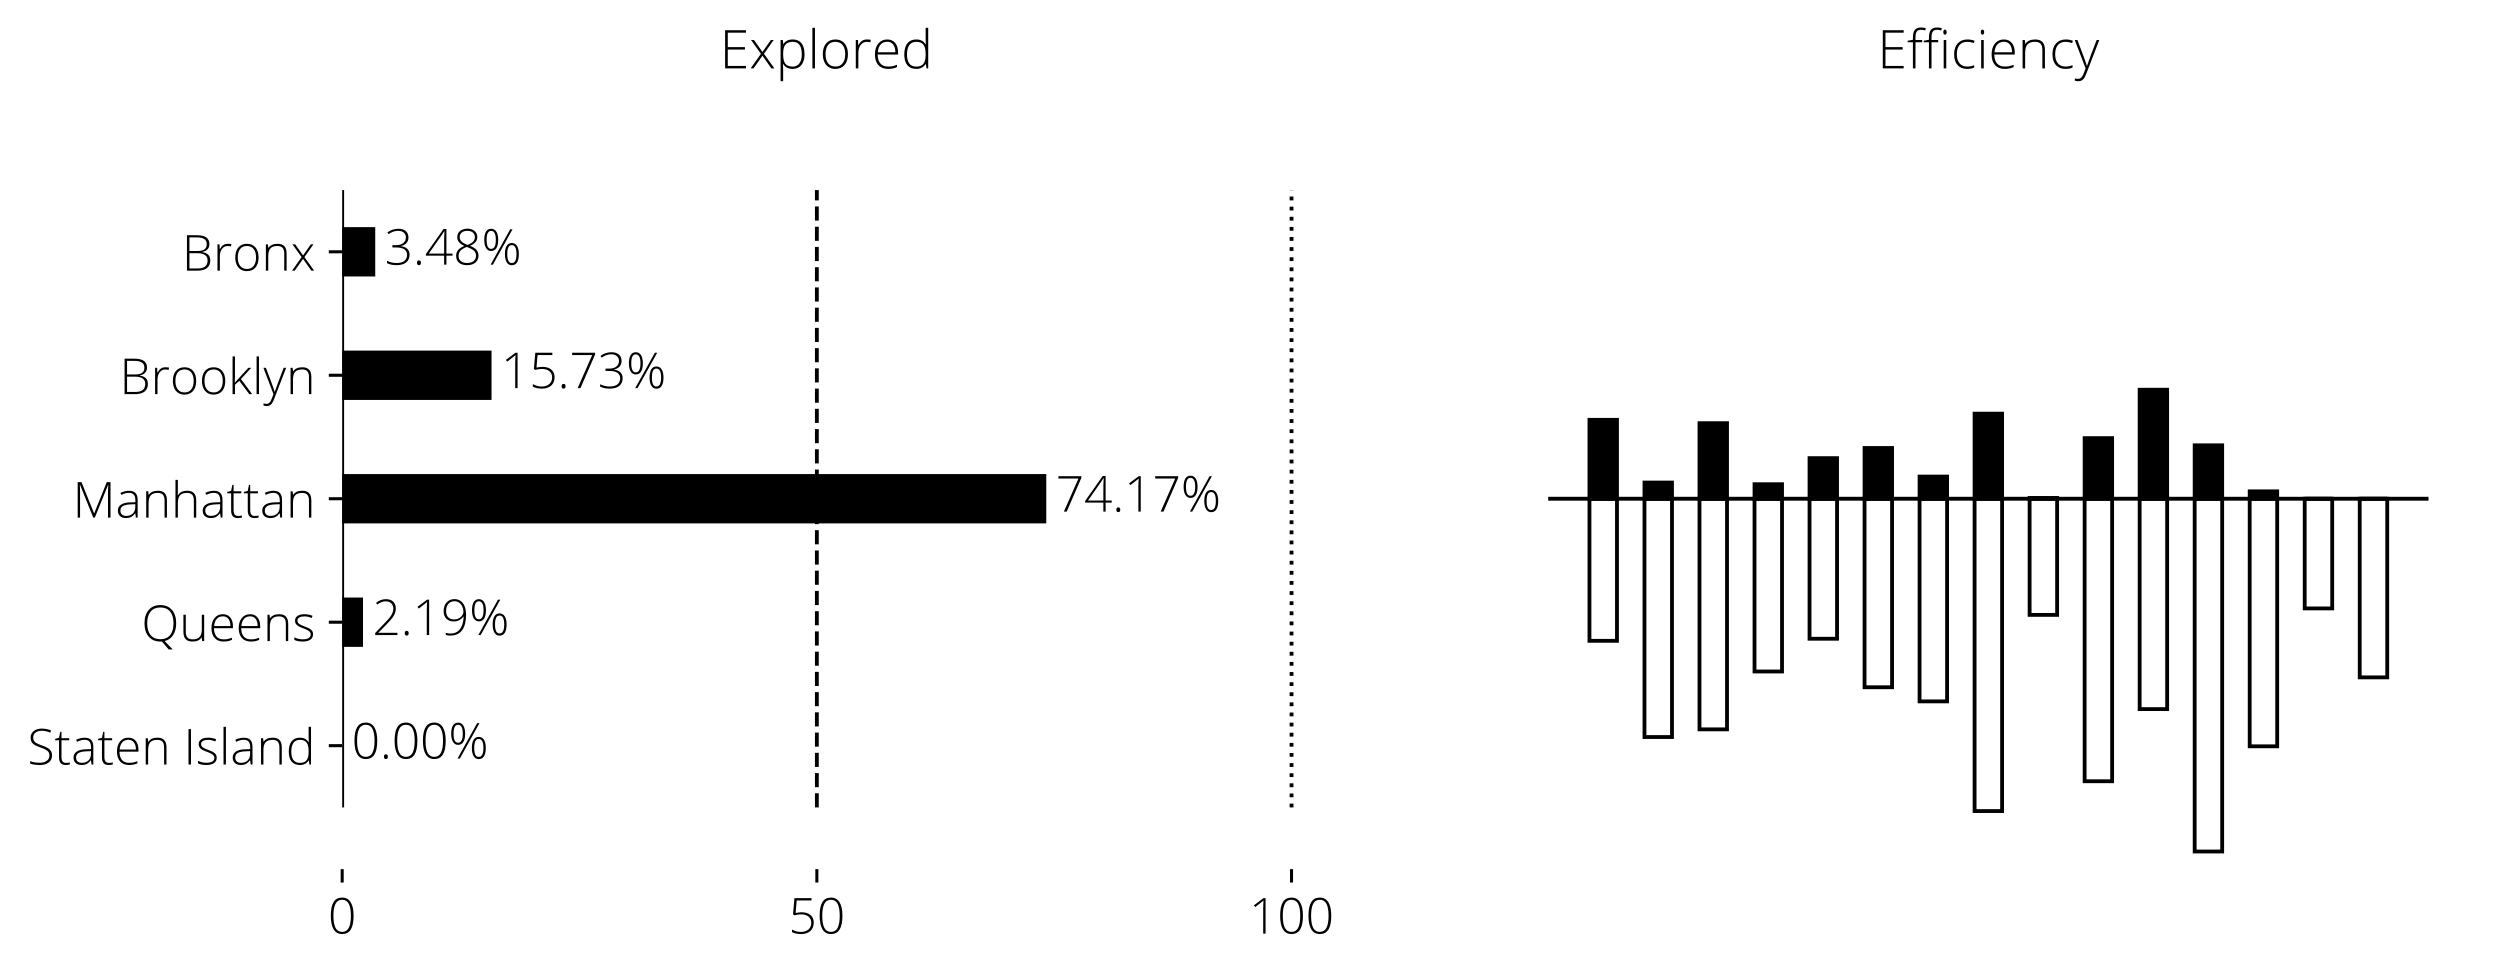
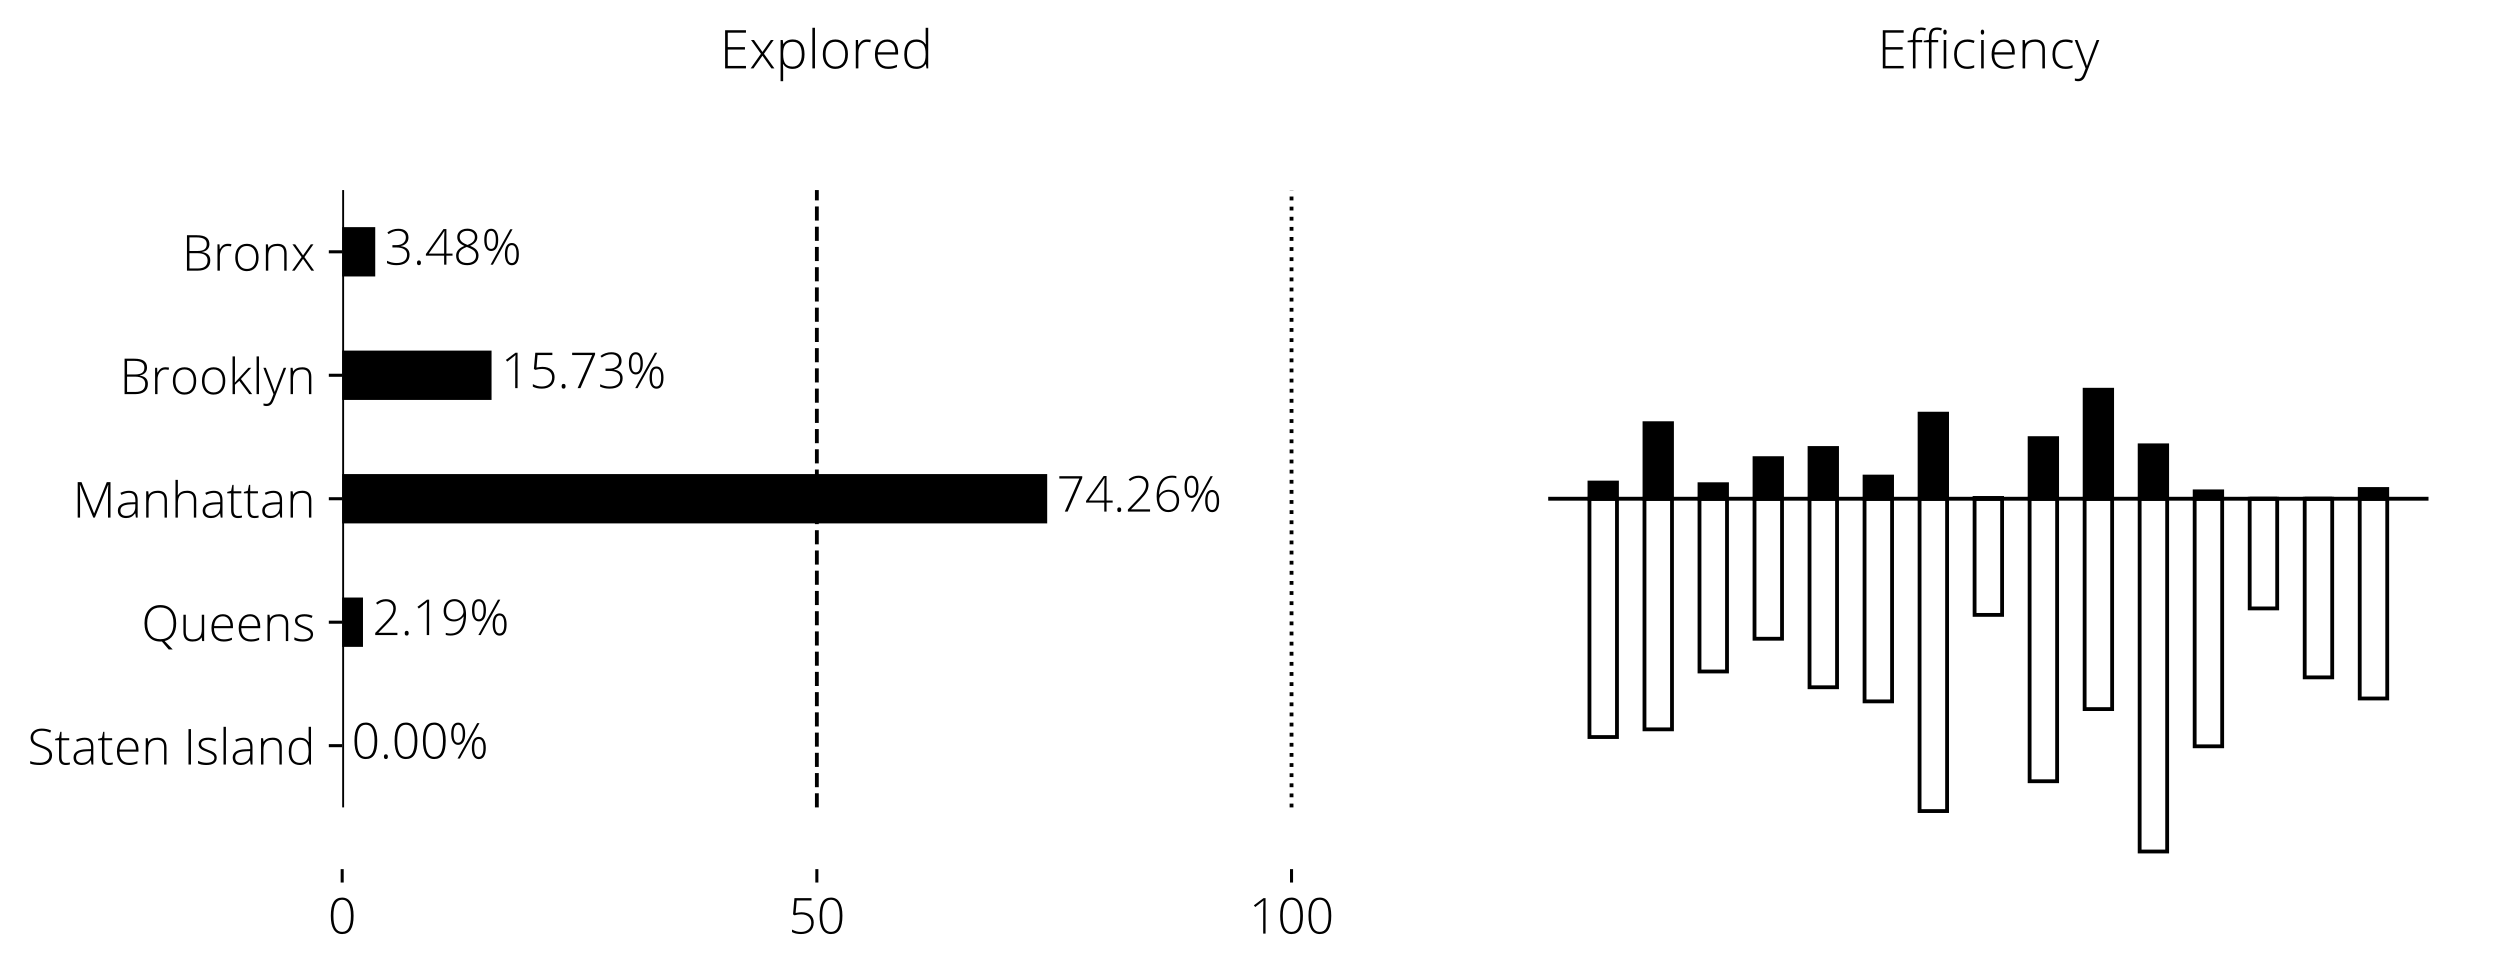
<svg xmlns="http://www.w3.org/2000/svg" xmlns:xlink="http://www.w3.org/1999/xlink" width="654.828pt" height="254.856pt" viewBox="0 0 654.828 254.856" version="1.1">
  <defs>
    <style type="text/css">*{stroke-linejoin: round; stroke-linecap: butt}</style>
  </defs>
  <g id="figure_1">
    <g id="patch_1">
      <path d="M 0 254.856  L 654.828 254.856  L 654.828 0  L 0 0  z " style="fill: #ffffff" />
    </g>
    <g id="axes_1">
      <g id="patch_2">
        <path d="M 89.628 227.654  L 343.265 227.654  L 343.265 33.614  L 89.628 33.614  L 89.628 227.654  z " style="fill: none" />
      </g>
      <g id="patch_3">
-         <path d="M 89.628 201.782  L 89.628 201.782  L 89.628 188.846  L 89.628 188.846  z " clip-path="url(#pedebbcc63a)" />
+         <path d="M 89.628 201.782  L 89.628 201.782  L 89.628 188.846  L 89.628 188.846  z " clip-path="url(#p40ec13b270)" />
      </g>
      <g id="patch_4">
-         <path d="M 89.628 169.442  L 95.077 169.442  L 95.077 156.506  L 89.628 156.506  z " clip-path="url(#pedebbcc63a)" />
+         <path d="M 89.628 169.442  L 95.077 169.442  L 95.077 156.506  L 89.628 156.506  z " clip-path="url(#p40ec13b270)" />
      </g>
      <g id="patch_5">
-         <path d="M 89.628 137.102  L 274.05 137.102  L 274.05 124.166  L 89.628 124.166  z " clip-path="url(#pedebbcc63a)" />
+         <path d="M 89.628 137.102  L 274.292 137.102  L 274.292 124.166  L 89.628 124.166  z " clip-path="url(#p40ec13b270)" />
      </g>
      <g id="patch_6">
-         <path d="M 89.628 104.762  L 128.753 104.762  L 128.753 91.826  L 89.628 91.826  z " clip-path="url(#pedebbcc63a)" />
+         <path d="M 89.628 104.762  L 128.753 104.762  L 128.753 91.826  L 89.628 91.826  z " clip-path="url(#p40ec13b270)" />
      </g>
      <g id="patch_7">
-         <path d="M 89.628 72.422  L 98.287 72.422  L 98.287 59.486  L 89.628 59.486  z " clip-path="url(#pedebbcc63a)" />
+         <path d="M 89.628 72.422  L 98.287 72.422  L 98.287 59.486  L 89.628 59.486  z " clip-path="url(#p40ec13b270)" />
      </g>
      <g id="matplotlib.axis_1">
        <g id="xtick_1">
          <g id="line2d_1">
            <defs>
-               <path id="m2bc63d95ae" d="M 0 0  L 0 3.5  " style="stroke: #000000; stroke-width: 0.8" />
+               <path id="m49f5d6a883" d="M 0 0  L 0 3.5  " style="stroke: #000000; stroke-width: 0.8" />
            </defs>
            <g>
-               <use xlink:href="#m2bc63d95ae" x="89.628" y="227.654" style="stroke: #000000; stroke-width: 0.8" />
+               <use xlink:href="#m49f5d6a883" x="89.628" y="227.654" style="stroke: #000000; stroke-width: 0.8" />
            </g>
          </g>
          <g id="text_1">
            <g transform="translate(85.91836 244.5322)scale(0.13 -0.13)">
              <defs>
                <path id="OpenSans-Light-30" d="M 3297 2297  Q 3297 1094 2930 515  Q 2563 -63 1819 -63  Q 1103 -63 731 532  Q 359 1128 359 2297  Q 359 3491 720 4066  Q 1081 4641 1819 4641  Q 2541 4641 2919 4045  Q 3297 3450 3297 2297  z M 697 2297  Q 697 1234 975 726  Q 1253 219 1819 219  Q 2409 219 2679 744  Q 2950 1269 2950 2297  Q 2950 3309 2679 3834  Q 2409 4359 1819 4359  Q 1228 4359 962 3834  Q 697 3309 697 2297  z " transform="scale(0.015625)" />
              </defs>
              <use xlink:href="#OpenSans-Light-30" />
            </g>
          </g>
        </g>
        <g id="xtick_2">
          <g id="line2d_2">
            <g>
-               <use xlink:href="#m2bc63d95ae" x="213.96" y="227.654" style="stroke: #000000; stroke-width: 0.8" />
+               <use xlink:href="#m49f5d6a883" x="213.96" y="227.654" style="stroke: #000000; stroke-width: 0.8" />
            </g>
          </g>
          <g id="text_2">
            <g transform="translate(206.5398 244.5322)scale(0.13 -0.13)">
              <defs>
                <path id="OpenSans-Light-35" d="M 1678 2747  Q 2409 2747 2829 2394  Q 3250 2041 3250 1422  Q 3250 719 2812 328  Q 2375 -63 1606 -63  Q 1266 -63 959 4  Q 653 72 447 197  L 447 519  Q 784 347 1046 280  Q 1309 213 1606 213  Q 2206 213 2568 530  Q 2931 847 2931 1388  Q 2931 1897 2578 2187  Q 2225 2478 1619 2478  Q 1213 2478 769 2356  L 581 2478  L 763 4569  L 2963 4569  L 2963 4269  L 1056 4269  L 916 2656  Q 1403 2747 1678 2747  z " transform="scale(0.015625)" />
              </defs>
              <use xlink:href="#OpenSans-Light-35" />
              <use xlink:href="#OpenSans-Light-30" x="57.08" />
            </g>
          </g>
        </g>
        <g id="xtick_3">
          <g id="line2d_3">
            <g>
-               <use xlink:href="#m2bc63d95ae" x="338.292" y="227.654" style="stroke: #000000; stroke-width: 0.8" />
+               <use xlink:href="#m49f5d6a883" x="338.292" y="227.654" style="stroke: #000000; stroke-width: 0.8" />
            </g>
          </g>
          <g id="text_3">
            <g transform="translate(327.1613 244.5322)scale(0.13 -0.13)">
              <defs>
                <path id="OpenSans-Light-31" d="M 2131 0  L 1825 0  L 1825 3328  Q 1825 3781 1863 4269  Q 1816 4222 1766 4178  Q 1716 4134 800 3419  L 622 3641  L 1863 4569  L 2131 4569  L 2131 0  z " transform="scale(0.015625)" />
              </defs>
              <use xlink:href="#OpenSans-Light-31" />
              <use xlink:href="#OpenSans-Light-30" x="57.08" />
              <use xlink:href="#OpenSans-Light-30" x="114.16" />
            </g>
          </g>
        </g>
      </g>
      <g id="matplotlib.axis_2">
        <g id="ytick_1">
          <g id="line2d_4">
            <defs>
-               <path id="m2b17c28dc4" d="M 0 0  L -3.5 0  " style="stroke: #000000; stroke-width: 0.8" />
+               <path id="mff1f8f8cc2" d="M 0 0  L -3.5 0  " style="stroke: #000000; stroke-width: 0.8" />
            </defs>
            <g>
-               <use xlink:href="#m2b17c28dc4" x="89.628" y="195.314" style="stroke: #000000; stroke-width: 0.8" />
+               <use xlink:href="#mff1f8f8cc2" x="89.628" y="195.314" style="stroke: #000000; stroke-width: 0.8" />
            </g>
          </g>
          <g id="text_4">
            <g transform="translate(7.2 200.2532)scale(0.13 -0.13)">
              <defs>
                <path id="OpenSans-Light-53" d="M 3169 1178  Q 3169 606 2748 271  Q 2328 -63 1631 -63  Q 794 -63 347 122  L 347 441  Q 841 231 1606 231  Q 2169 231 2498 489  Q 2828 747 2828 1166  Q 2828 1425 2718 1595  Q 2609 1766 2362 1906  Q 2116 2047 1638 2209  Q 938 2450 670 2729  Q 403 3009 403 3475  Q 403 3988 804 4311  Q 1206 4634 1838 4634  Q 2481 4634 3047 4391  L 2931 4116  Q 2363 4353 1844 4353  Q 1338 4353 1038 4118  Q 738 3884 738 3481  Q 738 3228 830 3065  Q 922 2903 1131 2773  Q 1341 2644 1850 2463  Q 2384 2278 2653 2104  Q 2922 1931 3045 1711  Q 3169 1491 3169 1178  z " transform="scale(0.015625)" />
                <path id="OpenSans-Light-74" d="M 1466 213  Q 1759 213 1978 263  L 1978 13  Q 1753 -63 1459 -63  Q 1009 -63 795 178  Q 581 419 581 934  L 581 3128  L 78 3128  L 78 3309  L 581 3450  L 738 4219  L 897 4219  L 897 3397  L 1894 3397  L 1894 3128  L 897 3128  L 897 978  Q 897 588 1034 400  Q 1172 213 1466 213  z " transform="scale(0.015625)" />
                <path id="OpenSans-Light-61" d="M 2631 0  L 2553 538  L 2528 538  Q 2272 209 2001 73  Q 1731 -63 1363 -63  Q 863 -63 584 193  Q 306 450 306 903  Q 306 1400 720 1675  Q 1134 1950 1919 1966  L 2566 1984  L 2566 2209  Q 2566 2694 2369 2941  Q 2172 3188 1734 3188  Q 1263 3188 756 2925  L 641 3194  Q 1200 3456 1747 3456  Q 2306 3456 2582 3165  Q 2859 2875 2859 2259  L 2859 0  L 2631 0  z M 1381 219  Q 1925 219 2239 530  Q 2553 841 2553 1394  L 2553 1728  L 1959 1703  Q 1244 1669 939 1480  Q 634 1291 634 891  Q 634 572 829 395  Q 1025 219 1381 219  z " transform="scale(0.015625)" />
                <path id="OpenSans-Light-65" d="M 1941 -63  Q 1200 -63 786 393  Q 372 850 372 1672  Q 372 2484 772 2973  Q 1172 3463 1850 3463  Q 2450 3463 2797 3044  Q 3144 2625 3144 1906  L 3144 1656  L 697 1656  Q 703 956 1023 587  Q 1344 219 1941 219  Q 2231 219 2451 259  Q 2672 300 3009 434  L 3009 153  Q 2722 28 2478 -17  Q 2234 -63 1941 -63  z M 1850 3188  Q 1359 3188 1062 2864  Q 766 2541 716 1931  L 2816 1931  Q 2816 2522 2559 2855  Q 2303 3188 1850 3188  z " transform="scale(0.015625)" />
                <path id="OpenSans-Light-6e" d="M 2938 0  L 2938 2203  Q 2938 2716 2722 2948  Q 2506 3181 2053 3181  Q 1444 3181 1161 2873  Q 878 2566 878 1875  L 878 0  L 569 0  L 569 3397  L 831 3397  L 891 2931  L 909 2931  Q 1241 3463 2088 3463  Q 3244 3463 3244 2222  L 3244 0  L 2938 0  z " transform="scale(0.015625)" />
                <path id="OpenSans-Light-20" transform="scale(0.015625)" />
                <path id="OpenSans-Light-49" d="M 647 0  L 647 4569  L 966 4569  L 966 0  L 647 0  z " transform="scale(0.015625)" />
                <path id="OpenSans-Light-73" d="M 2675 884  Q 2675 428 2328 182  Q 1981 -63 1344 -63  Q 663 -63 263 147  L 263 481  Q 775 225 1344 225  Q 1847 225 2108 392  Q 2369 559 2369 838  Q 2369 1094 2161 1269  Q 1953 1444 1478 1613  Q 969 1797 762 1930  Q 556 2063 451 2230  Q 347 2397 347 2638  Q 347 3019 667 3241  Q 988 3463 1563 3463  Q 2113 3463 2606 3256  L 2491 2975  Q 1991 3181 1563 3181  Q 1147 3181 903 3043  Q 659 2906 659 2663  Q 659 2397 848 2237  Q 1038 2078 1588 1881  Q 2047 1716 2256 1583  Q 2466 1450 2570 1281  Q 2675 1113 2675 884  z " transform="scale(0.015625)" />
                <path id="OpenSans-Light-6c" d="M 878 0  L 569 0  L 569 4863  L 878 4863  L 878 0  z " transform="scale(0.015625)" />
                <path id="OpenSans-Light-64" d="M 1813 3463  Q 2181 3463 2450 3328  Q 2719 3194 2931 2869  L 2950 2869  Q 2931 3263 2931 3641  L 2931 4863  L 3238 4863  L 3238 0  L 3034 0  L 2956 519  L 2931 519  Q 2544 -63 1819 -63  Q 1116 -63 744 375  Q 372 813 372 1650  Q 372 2531 740 2997  Q 1109 3463 1813 3463  z M 1813 3181  Q 1256 3181 976 2790  Q 697 2400 697 1656  Q 697 213 1819 213  Q 2394 213 2662 547  Q 2931 881 2931 1650  L 2931 1703  Q 2931 2491 2667 2836  Q 2403 3181 1813 3181  z " transform="scale(0.015625)" />
              </defs>
              <use xlink:href="#OpenSans-Light-53" />
              <use xlink:href="#OpenSans-Light-74" x="54.492" />
              <use xlink:href="#OpenSans-Light-61" x="87.988" />
              <use xlink:href="#OpenSans-Light-74" x="140.967" />
              <use xlink:href="#OpenSans-Light-65" x="174.463" />
              <use xlink:href="#OpenSans-Light-6e" x="229.346" />
              <use xlink:href="#OpenSans-Light-20" x="288.33" />
              <use xlink:href="#OpenSans-Light-49" x="314.307" />
              <use xlink:href="#OpenSans-Light-73" x="339.502" />
              <use xlink:href="#OpenSans-Light-6c" x="386.084" />
              <use xlink:href="#OpenSans-Light-61" x="408.691" />
              <use xlink:href="#OpenSans-Light-6e" x="461.67" />
              <use xlink:href="#OpenSans-Light-64" x="520.654" />
            </g>
          </g>
        </g>
        <g id="ytick_2">
          <g id="line2d_5">
            <g>
-               <use xlink:href="#m2b17c28dc4" x="89.628" y="162.974" style="stroke: #000000; stroke-width: 0.8" />
+               <use xlink:href="#mff1f8f8cc2" x="89.628" y="162.974" style="stroke: #000000; stroke-width: 0.8" />
            </g>
          </g>
          <g id="text_5">
            <g transform="translate(37.03094 167.9132)scale(0.13 -0.13)">
              <defs>
                <path id="OpenSans-Light-51" d="M 4488 2291  Q 4488 1372 4094 770  Q 3700 169 3003 0  L 4044 -1088  L 3525 -1088  L 2644 -56  L 2541 -63  L 2444 -63  Q 1491 -63 947 570  Q 403 1203 403 2297  Q 403 3388 951 4014  Q 1500 4641 2450 4641  Q 3406 4641 3947 4011  Q 4488 3381 4488 2291  z M 750 2291  Q 750 1309 1187 773  Q 1625 238 2444 238  Q 3269 238 3705 769  Q 4141 1300 4141 2291  Q 4141 3278 3705 3804  Q 3269 4331 2450 4331  Q 1634 4331 1192 3800  Q 750 3269 750 2291  z " transform="scale(0.015625)" />
                <path id="OpenSans-Light-75" d="M 838 3397  L 838 1197  Q 838 684 1053 451  Q 1269 219 1722 219  Q 2328 219 2614 525  Q 2900 831 2900 1522  L 2900 3397  L 3206 3397  L 3206 0  L 2944 0  L 2888 469  L 2869 469  Q 2538 -63 1691 -63  Q 531 -63 531 1178  L 531 3397  L 838 3397  z " transform="scale(0.015625)" />
              </defs>
              <use xlink:href="#OpenSans-Light-51" />
              <use xlink:href="#OpenSans-Light-75" x="76.416" />
              <use xlink:href="#OpenSans-Light-65" x="135.4" />
              <use xlink:href="#OpenSans-Light-65" x="190.283" />
              <use xlink:href="#OpenSans-Light-6e" x="245.166" />
              <use xlink:href="#OpenSans-Light-73" x="304.15" />
            </g>
          </g>
        </g>
        <g id="ytick_3">
          <g id="line2d_6">
            <g>
-               <use xlink:href="#m2b17c28dc4" x="89.628" y="130.634" style="stroke: #000000; stroke-width: 0.8" />
+               <use xlink:href="#mff1f8f8cc2" x="89.628" y="130.634" style="stroke: #000000; stroke-width: 0.8" />
            </g>
          </g>
          <g id="text_6">
            <g transform="translate(19.03406 135.5732)scale(0.13 -0.13)">
              <defs>
                <path id="OpenSans-Light-4d" d="M 2656 0  L 953 4219  L 928 4219  Q 953 3831 953 3425  L 953 0  L 647 0  L 647 4569  L 1141 4569  L 2759 550  L 2778 550  L 4397 4569  L 4878 4569  L 4878 0  L 4556 0  L 4556 3463  Q 4556 3825 4594 4213  L 4569 4213  L 2859 0  L 2656 0  z " transform="scale(0.015625)" />
                <path id="OpenSans-Light-68" d="M 2938 0  L 2938 2203  Q 2938 2716 2722 2948  Q 2506 3181 2053 3181  Q 1444 3181 1161 2873  Q 878 2566 878 1875  L 878 0  L 569 0  L 569 4863  L 878 4863  L 878 3316  L 863 2881  L 884 2881  Q 1075 3188 1365 3325  Q 1656 3463 2088 3463  Q 3244 3463 3244 2222  L 3244 0  L 2938 0  z " transform="scale(0.015625)" />
              </defs>
              <use xlink:href="#OpenSans-Light-4d" />
              <use xlink:href="#OpenSans-Light-61" x="86.279" />
              <use xlink:href="#OpenSans-Light-6e" x="139.258" />
              <use xlink:href="#OpenSans-Light-68" x="198.242" />
              <use xlink:href="#OpenSans-Light-61" x="257.227" />
              <use xlink:href="#OpenSans-Light-74" x="310.205" />
              <use xlink:href="#OpenSans-Light-74" x="343.701" />
              <use xlink:href="#OpenSans-Light-61" x="377.197" />
              <use xlink:href="#OpenSans-Light-6e" x="430.176" />
            </g>
          </g>
        </g>
        <g id="ytick_4">
          <g id="line2d_7">
            <g>
-               <use xlink:href="#m2b17c28dc4" x="89.628" y="98.294" style="stroke: #000000; stroke-width: 0.8" />
+               <use xlink:href="#mff1f8f8cc2" x="89.628" y="98.294" style="stroke: #000000; stroke-width: 0.8" />
            </g>
          </g>
          <g id="text_7">
            <g transform="translate(31.31703 103.2332)scale(0.13 -0.13)">
              <defs>
                <path id="OpenSans-Light-42" d="M 647 4569  L 1900 4569  Q 2747 4569 3144 4281  Q 3541 3994 3541 3413  Q 3541 3016 3298 2752  Q 3056 2488 2591 2413  L 2591 2394  Q 3138 2313 3395 2048  Q 3653 1784 3653 1313  Q 3653 681 3234 340  Q 2816 0 2047 0  L 647 0  L 647 4569  z M 966 2534  L 1972 2534  Q 2616 2534 2908 2748  Q 3200 2963 3200 3419  Q 3200 3875 2870 4081  Q 2541 4288 1888 4288  L 966 4288  L 966 2534  z M 966 2253  L 966 281  L 2041 281  Q 3309 281 3309 1313  Q 3309 2253 1972 2253  L 966 2253  z " transform="scale(0.015625)" />
                <path id="OpenSans-Light-72" d="M 1906 3463  Q 2122 3463 2369 3419  L 2309 3122  Q 2097 3175 1869 3175  Q 1434 3175 1156 2806  Q 878 2438 878 1875  L 878 0  L 569 0  L 569 3397  L 831 3397  L 863 2784  L 884 2784  Q 1094 3159 1331 3311  Q 1569 3463 1906 3463  z " transform="scale(0.015625)" />
                <path id="OpenSans-Light-6f" d="M 3378 1703  Q 3378 872 2975 404  Q 2572 -63 1863 -63  Q 1416 -63 1075 153  Q 734 369 553 772  Q 372 1175 372 1703  Q 372 2534 775 2998  Q 1178 3463 1881 3463  Q 2581 3463 2979 2992  Q 3378 2522 3378 1703  z M 697 1703  Q 697 1003 1005 611  Q 1313 219 1875 219  Q 2438 219 2745 611  Q 3053 1003 3053 1703  Q 3053 2406 2742 2793  Q 2431 3181 1869 3181  Q 1306 3181 1001 2795  Q 697 2409 697 1703  z " transform="scale(0.015625)" />
                <path id="OpenSans-Light-6b" d="M 872 1491  L 2606 3397  L 2981 3397  L 1644 1947  L 3097 0  L 2725 0  L 1434 1716  L 878 1209  L 878 0  L 569 0  L 569 4863  L 878 4863  L 878 2425  L 856 1491  L 872 1491  z " transform="scale(0.015625)" />
                <path id="OpenSans-Light-79" d="M 0 3397  L 319 3397  L 1038 1491  Q 1366 613 1453 306  L 1472 306  Q 1603 709 1900 1509  L 2619 3397  L 2938 3397  L 1416 -550  Q 1231 -1031 1106 -1200  Q 981 -1369 814 -1453  Q 647 -1538 409 -1538  Q 231 -1538 13 -1472  L 13 -1203  Q 194 -1253 403 -1253  Q 563 -1253 684 -1178  Q 806 -1103 904 -945  Q 1003 -788 1133 -445  Q 1263 -103 1300 0  L 0 3397  z " transform="scale(0.015625)" />
              </defs>
              <use xlink:href="#OpenSans-Light-42" />
              <use xlink:href="#OpenSans-Light-72" x="62.695" />
              <use xlink:href="#OpenSans-Light-6f" x="101.611" />
              <use xlink:href="#OpenSans-Light-6f" x="160.205" />
              <use xlink:href="#OpenSans-Light-6b" x="218.799" />
              <use xlink:href="#OpenSans-Light-6c" x="267.188" />
              <use xlink:href="#OpenSans-Light-79" x="289.795" />
              <use xlink:href="#OpenSans-Light-6e" x="335.693" />
            </g>
          </g>
        </g>
        <g id="ytick_5">
          <g id="line2d_8">
            <g>
-               <use xlink:href="#m2b17c28dc4" x="89.628" y="65.954" style="stroke: #000000; stroke-width: 0.8" />
+               <use xlink:href="#mff1f8f8cc2" x="89.628" y="65.954" style="stroke: #000000; stroke-width: 0.8" />
            </g>
          </g>
          <g id="text_8">
            <g transform="translate(47.65641 70.89317)scale(0.13 -0.13)">
              <defs>
                <path id="OpenSans-Light-78" d="M 1403 1747  L 219 3397  L 575 3397  L 1588 1966  L 2591 3397  L 2931 3397  L 1766 1747  L 3016 0  L 2656 0  L 1588 1516  L 513 0  L 172 0  L 1403 1747  z " transform="scale(0.015625)" />
              </defs>
              <use xlink:href="#OpenSans-Light-42" />
              <use xlink:href="#OpenSans-Light-72" x="62.695" />
              <use xlink:href="#OpenSans-Light-6f" x="101.611" />
              <use xlink:href="#OpenSans-Light-6e" x="160.205" />
              <use xlink:href="#OpenSans-Light-78" x="219.189" />
            </g>
          </g>
        </g>
      </g>
      <g id="LineCollection_1">
-         <path d="M 89.628 211.484  L 89.628 49.784  " clip-path="url(#pedebbcc63a)" style="fill: none; stroke: #000000" />
+         <path d="M 89.628 211.484  L 89.628 49.784  " clip-path="url(#p40ec13b270)" style="fill: none; stroke: #000000" />
      </g>
      <g id="LineCollection_2">
-         <path d="M 213.96 211.484  L 213.96 49.784  " clip-path="url(#pedebbcc63a)" style="fill: none; stroke-dasharray: 3.7,1.6; stroke-dashoffset: 0; stroke: #000000" />
+         <path d="M 213.96 211.484  L 213.96 49.784  " clip-path="url(#p40ec13b270)" style="fill: none; stroke-dasharray: 3.7,1.6; stroke-dashoffset: 0; stroke: #000000" />
      </g>
      <g id="LineCollection_3">
-         <path d="M 338.292 211.484  L 338.292 49.784  " clip-path="url(#pedebbcc63a)" style="fill: none; stroke-dasharray: 1,1.65; stroke-dashoffset: 0; stroke: #000000" />
+         <path d="M 338.292 211.484  L 338.292 49.784  " clip-path="url(#p40ec13b270)" style="fill: none; stroke-dasharray: 1,1.65; stroke-dashoffset: 0; stroke: #000000" />
      </g>
      <g id="text_9">
        <g transform="translate(92.11507 198.6911)scale(0.13 -0.13)">
          <defs>
            <path id="OpenSans-Light-2e" d="M 506 244  Q 506 550 756 550  Q 1013 550 1013 244  Q 1013 -63 756 -63  Q 506 -63 506 244  z " transform="scale(0.015625)" />
            <path id="OpenSans-Light-25" d="M 659 3206  Q 659 2625 800 2333  Q 941 2041 1241 2041  Q 1844 2041 1844 3206  Q 1844 3781 1689 4070  Q 1534 4359 1241 4359  Q 941 4359 800 4070  Q 659 3781 659 3206  z M 2150 3206  Q 2150 2500 1915 2133  Q 1681 1766 1241 1766  Q 825 1766 589 2142  Q 353 2519 353 3206  Q 353 3903 578 4268  Q 803 4634 1241 4634  Q 1675 4634 1912 4257  Q 2150 3881 2150 3206  z M 3322 1369  Q 3322 791 3462 502  Q 3603 213 3903 213  Q 4506 213 4506 1369  Q 4506 2522 3903 2522  Q 3603 2522 3462 2236  Q 3322 1950 3322 1369  z M 4813 1369  Q 4813 663 4581 295  Q 4350 -72 3909 -72  Q 3484 -72 3250 308  Q 3016 688 3016 1369  Q 3016 2072 3245 2434  Q 3475 2797 3909 2797  Q 4338 2797 4575 2422  Q 4813 2047 4813 1369  z M 4000 4569  L 1466 0  L 1166 0  L 3700 4569  L 4000 4569  z " transform="scale(0.015625)" />
          </defs>
          <use xlink:href="#OpenSans-Light-30" />
          <use xlink:href="#OpenSans-Light-2e" x="57.08" />
          <use xlink:href="#OpenSans-Light-30" x="80.859" />
          <use xlink:href="#OpenSans-Light-30" x="137.939" />
          <use xlink:href="#OpenSans-Light-25" x="195.02" />
        </g>
      </g>
      <g id="text_10">
        <g transform="translate(97.5641 166.3511)scale(0.13 -0.13)">
          <defs>
            <path id="OpenSans-Light-32" d="M 3213 0  L 353 0  L 353 275  L 1569 1544  Q 2081 2075 2287 2356  Q 2494 2638 2591 2894  Q 2688 3150 2688 3431  Q 2688 3841 2419 4097  Q 2150 4353 1722 4353  Q 1150 4353 628 3938  L 459 4153  Q 1031 4634 1728 4634  Q 2325 4634 2667 4315  Q 3009 3997 3009 3438  Q 3009 2984 2779 2561  Q 2550 2138 1941 1516  L 769 313  L 769 300  L 3213 300  L 3213 0  z " transform="scale(0.015625)" />
            <path id="OpenSans-Light-39" d="M 3238 2631  Q 3238 1731 3002 1125  Q 2766 519 2314 228  Q 1863 -63 1222 -63  Q 897 -63 622 19  L 622 288  Q 756 244 945 220  Q 1134 197 1234 197  Q 2006 197 2443 755  Q 2881 1313 2931 2381  L 2894 2381  Q 2666 2081 2350 1920  Q 2034 1759 1691 1759  Q 1056 1759 701 2109  Q 347 2459 347 3103  Q 347 3791 736 4216  Q 1125 4641 1747 4641  Q 2197 4641 2534 4405  Q 2872 4169 3055 3712  Q 3238 3256 3238 2631  z M 1747 4366  Q 1253 4366 959 4033  Q 666 3700 666 3122  Q 666 2578 937 2297  Q 1209 2016 1716 2016  Q 2031 2016 2304 2156  Q 2578 2297 2739 2530  Q 2900 2763 2900 3003  Q 2900 3369 2754 3687  Q 2609 4006 2348 4186  Q 2088 4366 1747 4366  z " transform="scale(0.015625)" />
          </defs>
          <use xlink:href="#OpenSans-Light-32" />
          <use xlink:href="#OpenSans-Light-2e" x="57.08" />
          <use xlink:href="#OpenSans-Light-31" x="80.859" />
          <use xlink:href="#OpenSans-Light-39" x="137.939" />
          <use xlink:href="#OpenSans-Light-25" x="195.02" />
        </g>
      </g>
      <g id="text_11">
-         <g transform="translate(276.5368 134.0111)scale(0.13 -0.13)">
+         <g transform="translate(276.7787 134.0111)scale(0.13 -0.13)">
          <defs>
            <path id="OpenSans-Light-37" d="M 1044 0  L 2925 4269  L 341 4269  L 341 4569  L 3297 4569  L 3297 4341  L 1409 0  L 1044 0  z " transform="scale(0.015625)" />
            <path id="OpenSans-Light-34" d="M 3566 1166  L 2778 1166  L 2778 0  L 2484 0  L 2484 1166  L 134 1166  L 134 1375  L 2400 4594  L 2778 4594  L 2778 1434  L 3566 1434  L 3566 1166  z M 2484 1434  L 2484 2741  Q 2484 3684 2528 4325  L 2503 4325  Q 2441 4209 2119 3738  L 506 1434  L 2484 1434  z " transform="scale(0.015625)" />
+             <path id="OpenSans-Light-36" d="M 409 1947  Q 409 2838 651 3445  Q 894 4053 1339 4347  Q 1784 4641 2413 4641  Q 2706 4641 2950 4569  L 2950 4294  Q 2722 4378 2400 4378  Q 1628 4378 1198 3822  Q 769 3266 716 2203  L 756 2203  Q 994 2509 1300 2665  Q 1606 2822 1947 2822  Q 2588 2822 2948 2456  Q 3309 2091 3309 1447  Q 3309 747 2929 342  Q 2550 -63 1906 -63  Q 1213 -63 811 467  Q 409 997 409 1947  z M 1906 213  Q 2419 213 2703 534  Q 2988 856 2988 1453  Q 2988 1978 2706 2272  Q 2425 2566 1941 2566  Q 1622 2566 1348 2425  Q 1075 2284 912 2051  Q 750 1819 750 1575  Q 750 1228 904 908  Q 1059 588 1323 400  Q 1588 213 1906 213  z " transform="scale(0.015625)" />
          </defs>
          <use xlink:href="#OpenSans-Light-37" />
          <use xlink:href="#OpenSans-Light-34" x="57.08" />
          <use xlink:href="#OpenSans-Light-2e" x="114.16" />
-           <use xlink:href="#OpenSans-Light-31" x="137.939" />
-           <use xlink:href="#OpenSans-Light-37" x="195.02" />
+           <use xlink:href="#OpenSans-Light-32" x="137.939" />
+           <use xlink:href="#OpenSans-Light-36" x="195.02" />
          <use xlink:href="#OpenSans-Light-25" x="252.1" />
        </g>
      </g>
      <g id="text_12">
        <g transform="translate(131.2399 101.6711)scale(0.13 -0.13)">
          <defs>
            <path id="OpenSans-Light-33" d="M 3059 3494  Q 3059 3069 2792 2778  Q 2525 2488 2075 2406  L 2075 2388  Q 2625 2319 2912 2037  Q 3200 1756 3200 1281  Q 3200 641 2764 289  Q 2328 -63 1509 -63  Q 813 -63 294 197  L 294 506  Q 556 369 882 291  Q 1209 213 1497 213  Q 2188 213 2534 492  Q 2881 772 2881 1281  Q 2881 1734 2526 1978  Q 2172 2222 1484 2222  L 991 2222  L 991 2522  L 1491 2522  Q 2059 2522 2392 2792  Q 2725 3063 2725 3525  Q 2725 3906 2454 4136  Q 2184 4366 1747 4366  Q 1406 4366 1125 4270  Q 844 4175 494 3944  L 341 4153  Q 606 4375 981 4504  Q 1356 4634 1741 4634  Q 2372 4634 2715 4336  Q 3059 4038 3059 3494  z " transform="scale(0.015625)" />
          </defs>
          <use xlink:href="#OpenSans-Light-31" />
          <use xlink:href="#OpenSans-Light-35" x="57.08" />
          <use xlink:href="#OpenSans-Light-2e" x="114.16" />
          <use xlink:href="#OpenSans-Light-37" x="137.939" />
          <use xlink:href="#OpenSans-Light-33" x="195.02" />
          <use xlink:href="#OpenSans-Light-25" x="252.1" />
        </g>
      </g>
      <g id="text_13">
        <g transform="translate(100.7736 69.33114)scale(0.13 -0.13)">
          <defs>
            <path id="OpenSans-Light-38" d="M 1819 4647  Q 2400 4647 2754 4350  Q 3109 4053 3109 3547  Q 3109 3197 2889 2928  Q 2669 2659 2175 2431  Q 2775 2184 3019 1890  Q 3263 1597 3263 1178  Q 3263 613 2867 275  Q 2472 -63 1806 -63  Q 1116 -63 747 253  Q 378 569 378 1172  Q 378 1581 637 1890  Q 897 2200 1441 2419  Q 938 2656 731 2920  Q 525 3184 525 3553  Q 525 3881 690 4129  Q 856 4378 1154 4512  Q 1453 4647 1819 4647  z M 697 1125  Q 697 694 989 456  Q 1281 219 1806 219  Q 2319 219 2631 470  Q 2944 722 2944 1153  Q 2944 1541 2698 1783  Q 2453 2025 1753 2291  Q 1178 2069 937 1800  Q 697 1531 697 1125  z M 1813 4366  Q 1372 4366 1105 4148  Q 838 3931 838 3553  Q 838 3334 936 3167  Q 1034 3000 1220 2864  Q 1406 2728 1844 2547  Q 2353 2744 2575 2981  Q 2797 3219 2797 3553  Q 2797 3928 2533 4147  Q 2269 4366 1813 4366  z " transform="scale(0.015625)" />
          </defs>
          <use xlink:href="#OpenSans-Light-33" />
          <use xlink:href="#OpenSans-Light-2e" x="57.08" />
          <use xlink:href="#OpenSans-Light-34" x="80.859" />
          <use xlink:href="#OpenSans-Light-38" x="137.939" />
          <use xlink:href="#OpenSans-Light-25" x="195.02" />
        </g>
      </g>
      <g id="text_14">
        <g transform="translate(188.5144 17.91219)scale(0.14 -0.14)">
          <defs>
            <path id="OpenSans-Light-45" d="M 3144 0  L 647 0  L 647 4569  L 3144 4569  L 3144 4275  L 966 4275  L 966 2547  L 3022 2547  L 3022 2253  L 966 2253  L 966 294  L 3144 294  L 3144 0  z " transform="scale(0.015625)" />
            <path id="OpenSans-Light-70" d="M 2022 -63  Q 1238 -63 878 525  L 856 525  L 866 263  Q 878 31 878 -244  L 878 -1538  L 569 -1538  L 569 3397  L 831 3397  L 891 2913  L 909 2913  Q 1259 3463 2028 3463  Q 2716 3463 3077 3011  Q 3438 2559 3438 1697  Q 3438 859 3058 398  Q 2678 -63 2022 -63  z M 2016 213  Q 2538 213 2823 600  Q 3109 988 3109 1684  Q 3109 3181 2028 3181  Q 1434 3181 1156 2854  Q 878 2528 878 1791  L 878 1691  Q 878 894 1145 553  Q 1413 213 2016 213  z " transform="scale(0.015625)" />
          </defs>
          <use xlink:href="#OpenSans-Light-45" />
          <use xlink:href="#OpenSans-Light-78" x="55.176" />
          <use xlink:href="#OpenSans-Light-70" x="104.98" />
          <use xlink:href="#OpenSans-Light-6c" x="164.502" />
          <use xlink:href="#OpenSans-Light-6f" x="187.109" />
          <use xlink:href="#OpenSans-Light-72" x="245.703" />
          <use xlink:href="#OpenSans-Light-65" x="284.619" />
          <use xlink:href="#OpenSans-Light-64" x="339.502" />
        </g>
      </g>
    </g>
    <g id="axes_2">
      <g id="patch_8">
-         <path d="M 416.329 130.634  L 423.535 130.634  L 423.535 109.969  L 416.329 109.969  z " clip-path="url(#pd708e5d5ff)" style="stroke: #000000; stroke-linejoin: miter" />
+         <path d="M 416.329 130.634  L 423.535 130.634  L 423.535 126.394  L 416.329 126.394  z " clip-path="url(#p0368c9a31b)" style="stroke: #000000; stroke-linejoin: miter" />
      </g>
      <g id="patch_9">
-         <path d="M 430.741 130.634  L 437.946 130.634  L 437.946 126.394  L 430.741 126.394  z " clip-path="url(#pd708e5d5ff)" style="stroke: #000000; stroke-linejoin: miter" />
+         <path d="M 430.741 130.634  L 437.946 130.634  L 437.946 110.846  L 430.741 110.846  z " clip-path="url(#p0368c9a31b)" style="stroke: #000000; stroke-linejoin: miter" />
      </g>
      <g id="patch_10">
-         <path d="M 445.152 130.634  L 452.357 130.634  L 452.357 110.846  L 445.152 110.846  z " clip-path="url(#pd708e5d5ff)" style="stroke: #000000; stroke-linejoin: miter" />
+         <path d="M 445.152 130.634  L 452.357 130.634  L 452.357 126.831  L 445.152 126.831  z " clip-path="url(#p0368c9a31b)" style="stroke: #000000; stroke-linejoin: miter" />
      </g>
      <g id="patch_11">
-         <path d="M 459.563 130.634  L 466.768 130.634  L 466.768 126.831  L 459.563 126.831  z " clip-path="url(#pd708e5d5ff)" style="stroke: #000000; stroke-linejoin: miter" />
+         <path d="M 459.563 130.634  L 466.768 130.634  L 466.768 120.003  L 459.563 120.003  z " clip-path="url(#p0368c9a31b)" style="stroke: #000000; stroke-linejoin: miter" />
      </g>
      <g id="patch_12">
-         <path d="M 473.974 130.634  L 481.18 130.634  L 481.18 120.003  L 473.974 120.003  z " clip-path="url(#pd708e5d5ff)" style="stroke: #000000; stroke-linejoin: miter" />
+         <path d="M 473.974 130.634  L 481.18 130.634  L 481.18 117.343  L 473.974 117.343  z " clip-path="url(#p0368c9a31b)" style="stroke: #000000; stroke-linejoin: miter" />
      </g>
      <g id="patch_13">
-         <path d="M 488.385 130.634  L 495.591 130.634  L 495.591 117.343  L 488.385 117.343  z " clip-path="url(#pd708e5d5ff)" style="stroke: #000000; stroke-linejoin: miter" />
+         <path d="M 488.385 130.634  L 495.591 130.634  L 495.591 124.829  L 488.385 124.829  z " clip-path="url(#p0368c9a31b)" style="stroke: #000000; stroke-linejoin: miter" />
      </g>
      <g id="patch_14">
-         <path d="M 502.796 130.634  L 510.002 130.634  L 510.002 124.829  L 502.796 124.829  z " clip-path="url(#pd708e5d5ff)" style="stroke: #000000; stroke-linejoin: miter" />
+         <path d="M 502.796 130.634  L 510.002 130.634  L 510.002 108.35  L 502.796 108.35  z " clip-path="url(#p0368c9a31b)" style="stroke: #000000; stroke-linejoin: miter" />
      </g>
      <g id="patch_15">
-         <path d="M 517.207 130.634  L 524.413 130.634  L 524.413 108.35  L 517.207 108.35  z " clip-path="url(#pd708e5d5ff)" style="stroke: #000000; stroke-linejoin: miter" />
+         <path d="M 517.207 130.634  L 524.413 130.634  L 524.413 130.425  L 517.207 130.425  z " clip-path="url(#p0368c9a31b)" style="stroke: #000000; stroke-linejoin: miter" />
      </g>
      <g id="patch_16">
-         <path d="M 531.619 130.634  L 538.824 130.634  L 538.824 130.425  L 531.619 130.425  z " clip-path="url(#pd708e5d5ff)" style="stroke: #000000; stroke-linejoin: miter" />
+         <path d="M 531.619 130.634  L 538.824 130.634  L 538.824 114.761  L 531.619 114.761  z " clip-path="url(#p0368c9a31b)" style="stroke: #000000; stroke-linejoin: miter" />
      </g>
      <g id="patch_17">
-         <path d="M 546.03 130.634  L 553.235 130.634  L 553.235 114.761  L 546.03 114.761  z " clip-path="url(#pd708e5d5ff)" style="stroke: #000000; stroke-linejoin: miter" />
+         <path d="M 546.03 130.634  L 553.235 130.634  L 553.235 102.082  L 546.03 102.082  z " clip-path="url(#p0368c9a31b)" style="stroke: #000000; stroke-linejoin: miter" />
      </g>
      <g id="patch_18">
-         <path d="M 560.441 130.634  L 567.647 130.634  L 567.647 102.082  L 560.441 102.082  z " clip-path="url(#pd708e5d5ff)" style="stroke: #000000; stroke-linejoin: miter" />
+         <path d="M 560.441 130.634  L 567.647 130.634  L 567.647 116.644  L 560.441 116.644  z " clip-path="url(#p0368c9a31b)" style="stroke: #000000; stroke-linejoin: miter" />
      </g>
      <g id="patch_19">
-         <path d="M 574.852 130.634  L 582.058 130.634  L 582.058 116.644  L 574.852 116.644  z " clip-path="url(#pd708e5d5ff)" style="stroke: #000000; stroke-linejoin: miter" />
+         <path d="M 574.852 130.634  L 582.058 130.634  L 582.058 128.701  L 574.852 128.701  z " clip-path="url(#p0368c9a31b)" style="stroke: #000000; stroke-linejoin: miter" />
      </g>
      <g id="patch_20">
-         <path d="M 589.263 130.634  L 596.469 130.634  L 596.469 128.701  L 589.263 128.701  z " clip-path="url(#pd708e5d5ff)" style="stroke: #000000; stroke-linejoin: miter" />
+         <path d="M 589.263 130.634  L 596.469 130.634  L 596.469 130.634  L 589.263 130.634  z " clip-path="url(#p0368c9a31b)" style="stroke: #000000; stroke-linejoin: miter" />
      </g>
      <g id="patch_21">
-         <path d="M 603.674 130.634  L 610.88 130.634  L 610.88 130.634  L 603.674 130.634  z " clip-path="url(#pd708e5d5ff)" style="stroke: #000000; stroke-linejoin: miter" />
+         <path d="M 603.674 130.634  L 610.88 130.634  L 610.88 130.634  L 603.674 130.634  z " clip-path="url(#p0368c9a31b)" style="stroke: #000000; stroke-linejoin: miter" />
      </g>
      <g id="patch_22">
-         <path d="M 618.086 130.634  L 625.291 130.634  L 625.291 130.634  L 618.086 130.634  z " clip-path="url(#pd708e5d5ff)" style="stroke: #000000; stroke-linejoin: miter" />
+         <path d="M 618.086 130.634  L 625.291 130.634  L 625.291 128.083  L 618.086 128.083  z " clip-path="url(#p0368c9a31b)" style="stroke: #000000; stroke-linejoin: miter" />
      </g>
      <g id="patch_23">
-         <path d="M 416.329 130.634  L 423.535 130.634  L 423.535 167.851  L 416.329 167.851  L 416.329 130.634  z " clip-path="url(#pd708e5d5ff)" style="fill: none; stroke: #000000; stroke-linejoin: miter" />
+         <path d="M 416.329 130.634  L 423.535 130.634  L 423.535 193.053  L 416.329 193.053  L 416.329 130.634  z " clip-path="url(#p0368c9a31b)" style="fill: none; stroke: #000000; stroke-linejoin: miter" />
      </g>
      <g id="patch_24">
-         <path d="M 430.741 130.634  L 437.946 130.634  L 437.946 193.053  L 430.741 193.053  L 430.741 130.634  z " clip-path="url(#pd708e5d5ff)" style="fill: none; stroke: #000000; stroke-linejoin: miter" />
+         <path d="M 430.741 130.634  L 437.946 130.634  L 437.946 191.039  L 430.741 191.039  L 430.741 130.634  z " clip-path="url(#p0368c9a31b)" style="fill: none; stroke: #000000; stroke-linejoin: miter" />
      </g>
      <g id="patch_25">
-         <path d="M 445.152 130.634  L 452.357 130.634  L 452.357 191.039  L 445.152 191.039  L 445.152 130.634  z " clip-path="url(#pd708e5d5ff)" style="fill: none; stroke: #000000; stroke-linejoin: miter" />
+         <path d="M 445.152 130.634  L 452.357 130.634  L 452.357 175.884  L 445.152 175.884  L 445.152 130.634  z " clip-path="url(#p0368c9a31b)" style="fill: none; stroke: #000000; stroke-linejoin: miter" />
      </g>
      <g id="patch_26">
-         <path d="M 459.563 130.634  L 466.768 130.634  L 466.768 175.884  L 459.563 175.884  L 459.563 130.634  z " clip-path="url(#pd708e5d5ff)" style="fill: none; stroke: #000000; stroke-linejoin: miter" />
+         <path d="M 459.563 130.634  L 466.768 130.634  L 466.768 167.306  L 459.563 167.306  L 459.563 130.634  z " clip-path="url(#p0368c9a31b)" style="fill: none; stroke: #000000; stroke-linejoin: miter" />
      </g>
      <g id="patch_27">
-         <path d="M 473.974 130.634  L 481.18 130.634  L 481.18 167.306  L 473.974 167.306  L 473.974 130.634  z " clip-path="url(#pd708e5d5ff)" style="fill: none; stroke: #000000; stroke-linejoin: miter" />
+         <path d="M 473.974 130.634  L 481.18 130.634  L 481.18 180.014  L 473.974 180.014  L 473.974 130.634  z " clip-path="url(#p0368c9a31b)" style="fill: none; stroke: #000000; stroke-linejoin: miter" />
      </g>
      <g id="patch_28">
-         <path d="M 488.385 130.634  L 495.591 130.634  L 495.591 180.014  L 488.385 180.014  L 488.385 130.634  z " clip-path="url(#pd708e5d5ff)" style="fill: none; stroke: #000000; stroke-linejoin: miter" />
+         <path d="M 488.385 130.634  L 495.591 130.634  L 495.591 183.713  L 488.385 183.713  L 488.385 130.634  z " clip-path="url(#p0368c9a31b)" style="fill: none; stroke: #000000; stroke-linejoin: miter" />
      </g>
      <g id="patch_29">
-         <path d="M 502.796 130.634  L 510.002 130.634  L 510.002 183.713  L 502.796 183.713  L 502.796 130.634  z " clip-path="url(#pd708e5d5ff)" style="fill: none; stroke: #000000; stroke-linejoin: miter" />
+         <path d="M 502.796 130.634  L 510.002 130.634  L 510.002 212.443  L 502.796 212.443  L 502.796 130.634  z " clip-path="url(#p0368c9a31b)" style="fill: none; stroke: #000000; stroke-linejoin: miter" />
      </g>
      <g id="patch_30">
-         <path d="M 517.207 130.634  L 524.413 130.634  L 524.413 212.443  L 517.207 212.443  L 517.207 130.634  z " clip-path="url(#pd708e5d5ff)" style="fill: none; stroke: #000000; stroke-linejoin: miter" />
+         <path d="M 517.207 130.634  L 524.413 130.634  L 524.413 161.058  L 517.207 161.058  L 517.207 130.634  z " clip-path="url(#p0368c9a31b)" style="fill: none; stroke: #000000; stroke-linejoin: miter" />
      </g>
      <g id="patch_31">
-         <path d="M 531.619 130.634  L 538.824 130.634  L 538.824 161.058  L 531.619 161.058  L 531.619 130.634  z " clip-path="url(#pd708e5d5ff)" style="fill: none; stroke: #000000; stroke-linejoin: miter" />
+         <path d="M 531.619 130.634  L 538.824 130.634  L 538.824 204.632  L 531.619 204.632  L 531.619 130.634  z " clip-path="url(#p0368c9a31b)" style="fill: none; stroke: #000000; stroke-linejoin: miter" />
      </g>
      <g id="patch_32">
-         <path d="M 546.03 130.634  L 553.235 130.634  L 553.235 204.632  L 546.03 204.632  L 546.03 130.634  z " clip-path="url(#pd708e5d5ff)" style="fill: none; stroke: #000000; stroke-linejoin: miter" />
+         <path d="M 546.03 130.634  L 553.235 130.634  L 553.235 185.734  L 546.03 185.734  L 546.03 130.634  z " clip-path="url(#p0368c9a31b)" style="fill: none; stroke: #000000; stroke-linejoin: miter" />
      </g>
      <g id="patch_33">
-         <path d="M 560.441 130.634  L 567.647 130.634  L 567.647 185.734  L 560.441 185.734  L 560.441 130.634  z " clip-path="url(#pd708e5d5ff)" style="fill: none; stroke: #000000; stroke-linejoin: miter" />
+         <path d="M 560.441 130.634  L 567.647 130.634  L 567.647 223.035  L 560.441 223.035  L 560.441 130.634  z " clip-path="url(#p0368c9a31b)" style="fill: none; stroke: #000000; stroke-linejoin: miter" />
      </g>
      <g id="patch_34">
-         <path d="M 574.852 130.634  L 582.058 130.634  L 582.058 223.035  L 574.852 223.035  L 574.852 130.634  z " clip-path="url(#pd708e5d5ff)" style="fill: none; stroke: #000000; stroke-linejoin: miter" />
+         <path d="M 574.852 130.634  L 582.058 130.634  L 582.058 195.48  L 574.852 195.48  L 574.852 130.634  z " clip-path="url(#p0368c9a31b)" style="fill: none; stroke: #000000; stroke-linejoin: miter" />
      </g>
      <g id="patch_35">
-         <path d="M 589.263 130.634  L 596.469 130.634  L 596.469 195.48  L 589.263 195.48  L 589.263 130.634  z " clip-path="url(#pd708e5d5ff)" style="fill: none; stroke: #000000; stroke-linejoin: miter" />
+         <path d="M 589.263 130.634  L 596.469 130.634  L 596.469 159.365  L 589.263 159.365  L 589.263 130.634  z " clip-path="url(#p0368c9a31b)" style="fill: none; stroke: #000000; stroke-linejoin: miter" />
      </g>
      <g id="patch_36">
-         <path d="M 603.674 130.634  L 610.88 130.634  L 610.88 159.365  L 603.674 159.365  L 603.674 130.634  z " clip-path="url(#pd708e5d5ff)" style="fill: none; stroke: #000000; stroke-linejoin: miter" />
+         <path d="M 603.674 130.634  L 610.88 130.634  L 610.88 177.426  L 603.674 177.426  L 603.674 130.634  z " clip-path="url(#p0368c9a31b)" style="fill: none; stroke: #000000; stroke-linejoin: miter" />
      </g>
      <g id="patch_37">
-         <path d="M 618.086 130.634  L 625.291 130.634  L 625.291 177.426  L 618.086 177.426  L 618.086 130.634  z " clip-path="url(#pd708e5d5ff)" style="fill: none; stroke: #000000; stroke-linejoin: miter" />
+         <path d="M 618.086 130.634  L 625.291 130.634  L 625.291 182.955  L 618.086 182.955  L 618.086 130.634  z " clip-path="url(#p0368c9a31b)" style="fill: none; stroke: #000000; stroke-linejoin: miter" />
      </g>
      <g id="LineCollection_4">
-         <path d="M 405.521 130.634  L 636.1 130.634  " clip-path="url(#pd708e5d5ff)" style="fill: none; stroke: #000000" />
+         <path d="M 405.521 130.634  L 636.1 130.634  " clip-path="url(#p0368c9a31b)" style="fill: none; stroke: #000000" />
      </g>
      <g id="text_15">
        <g transform="translate(491.7482 17.91219)scale(0.14 -0.14)">
          <defs>
            <path id="OpenSans-Light-66" d="M 1831 3128  L 1031 3128  L 1031 0  L 722 0  L 722 3128  L 91 3128  L 91 3309  L 722 3425  L 722 3688  Q 722 4313 951 4605  Q 1181 4897 1703 4897  Q 1984 4897 2266 4813  L 2194 4544  Q 1944 4622 1697 4622  Q 1334 4622 1182 4408  Q 1031 4194 1031 3713  L 1031 3397  L 1831 3397  L 1831 3128  z " transform="scale(0.015625)" />
            <path id="OpenSans-Light-69" d="M 878 0  L 569 0  L 569 3397  L 878 3397  L 878 0  z M 525 4341  Q 525 4641 722 4641  Q 819 4641 873 4562  Q 928 4484 928 4341  Q 928 4200 873 4119  Q 819 4038 722 4038  Q 525 4038 525 4341  z " transform="scale(0.015625)" />
            <path id="OpenSans-Light-63" d="M 1925 -63  Q 1197 -63 784 396  Q 372 856 372 1678  Q 372 2522 800 2992  Q 1228 3463 1972 3463  Q 2413 3463 2816 3309  L 2731 3034  Q 2291 3181 1966 3181  Q 1341 3181 1019 2795  Q 697 2409 697 1684  Q 697 997 1019 608  Q 1341 219 1919 219  Q 2381 219 2778 384  L 2778 97  Q 2453 -63 1925 -63  z " transform="scale(0.015625)" />
          </defs>
          <use xlink:href="#OpenSans-Light-45" />
          <use xlink:href="#OpenSans-Light-66" x="55.176" />
          <use xlink:href="#OpenSans-Light-66" x="85.156" />
          <use xlink:href="#OpenSans-Light-69" x="115.137" />
          <use xlink:href="#OpenSans-Light-63" x="137.744" />
          <use xlink:href="#OpenSans-Light-69" x="185.254" />
          <use xlink:href="#OpenSans-Light-65" x="207.861" />
          <use xlink:href="#OpenSans-Light-6e" x="262.744" />
          <use xlink:href="#OpenSans-Light-63" x="321.729" />
          <use xlink:href="#OpenSans-Light-79" x="369.238" />
        </g>
      </g>
    </g>
  </g>
  <defs>
-     <clipPath id="pedebbcc63a">
+     <clipPath id="p40ec13b270">
      <rect x="89.628" y="33.614" width="253.636" height="194.04" />
    </clipPath>
-     <clipPath id="pd708e5d5ff">
+     <clipPath id="p0368c9a31b">
      <rect x="393.992" y="33.614" width="253.636" height="194.04" />
    </clipPath>
  </defs>
</svg>
